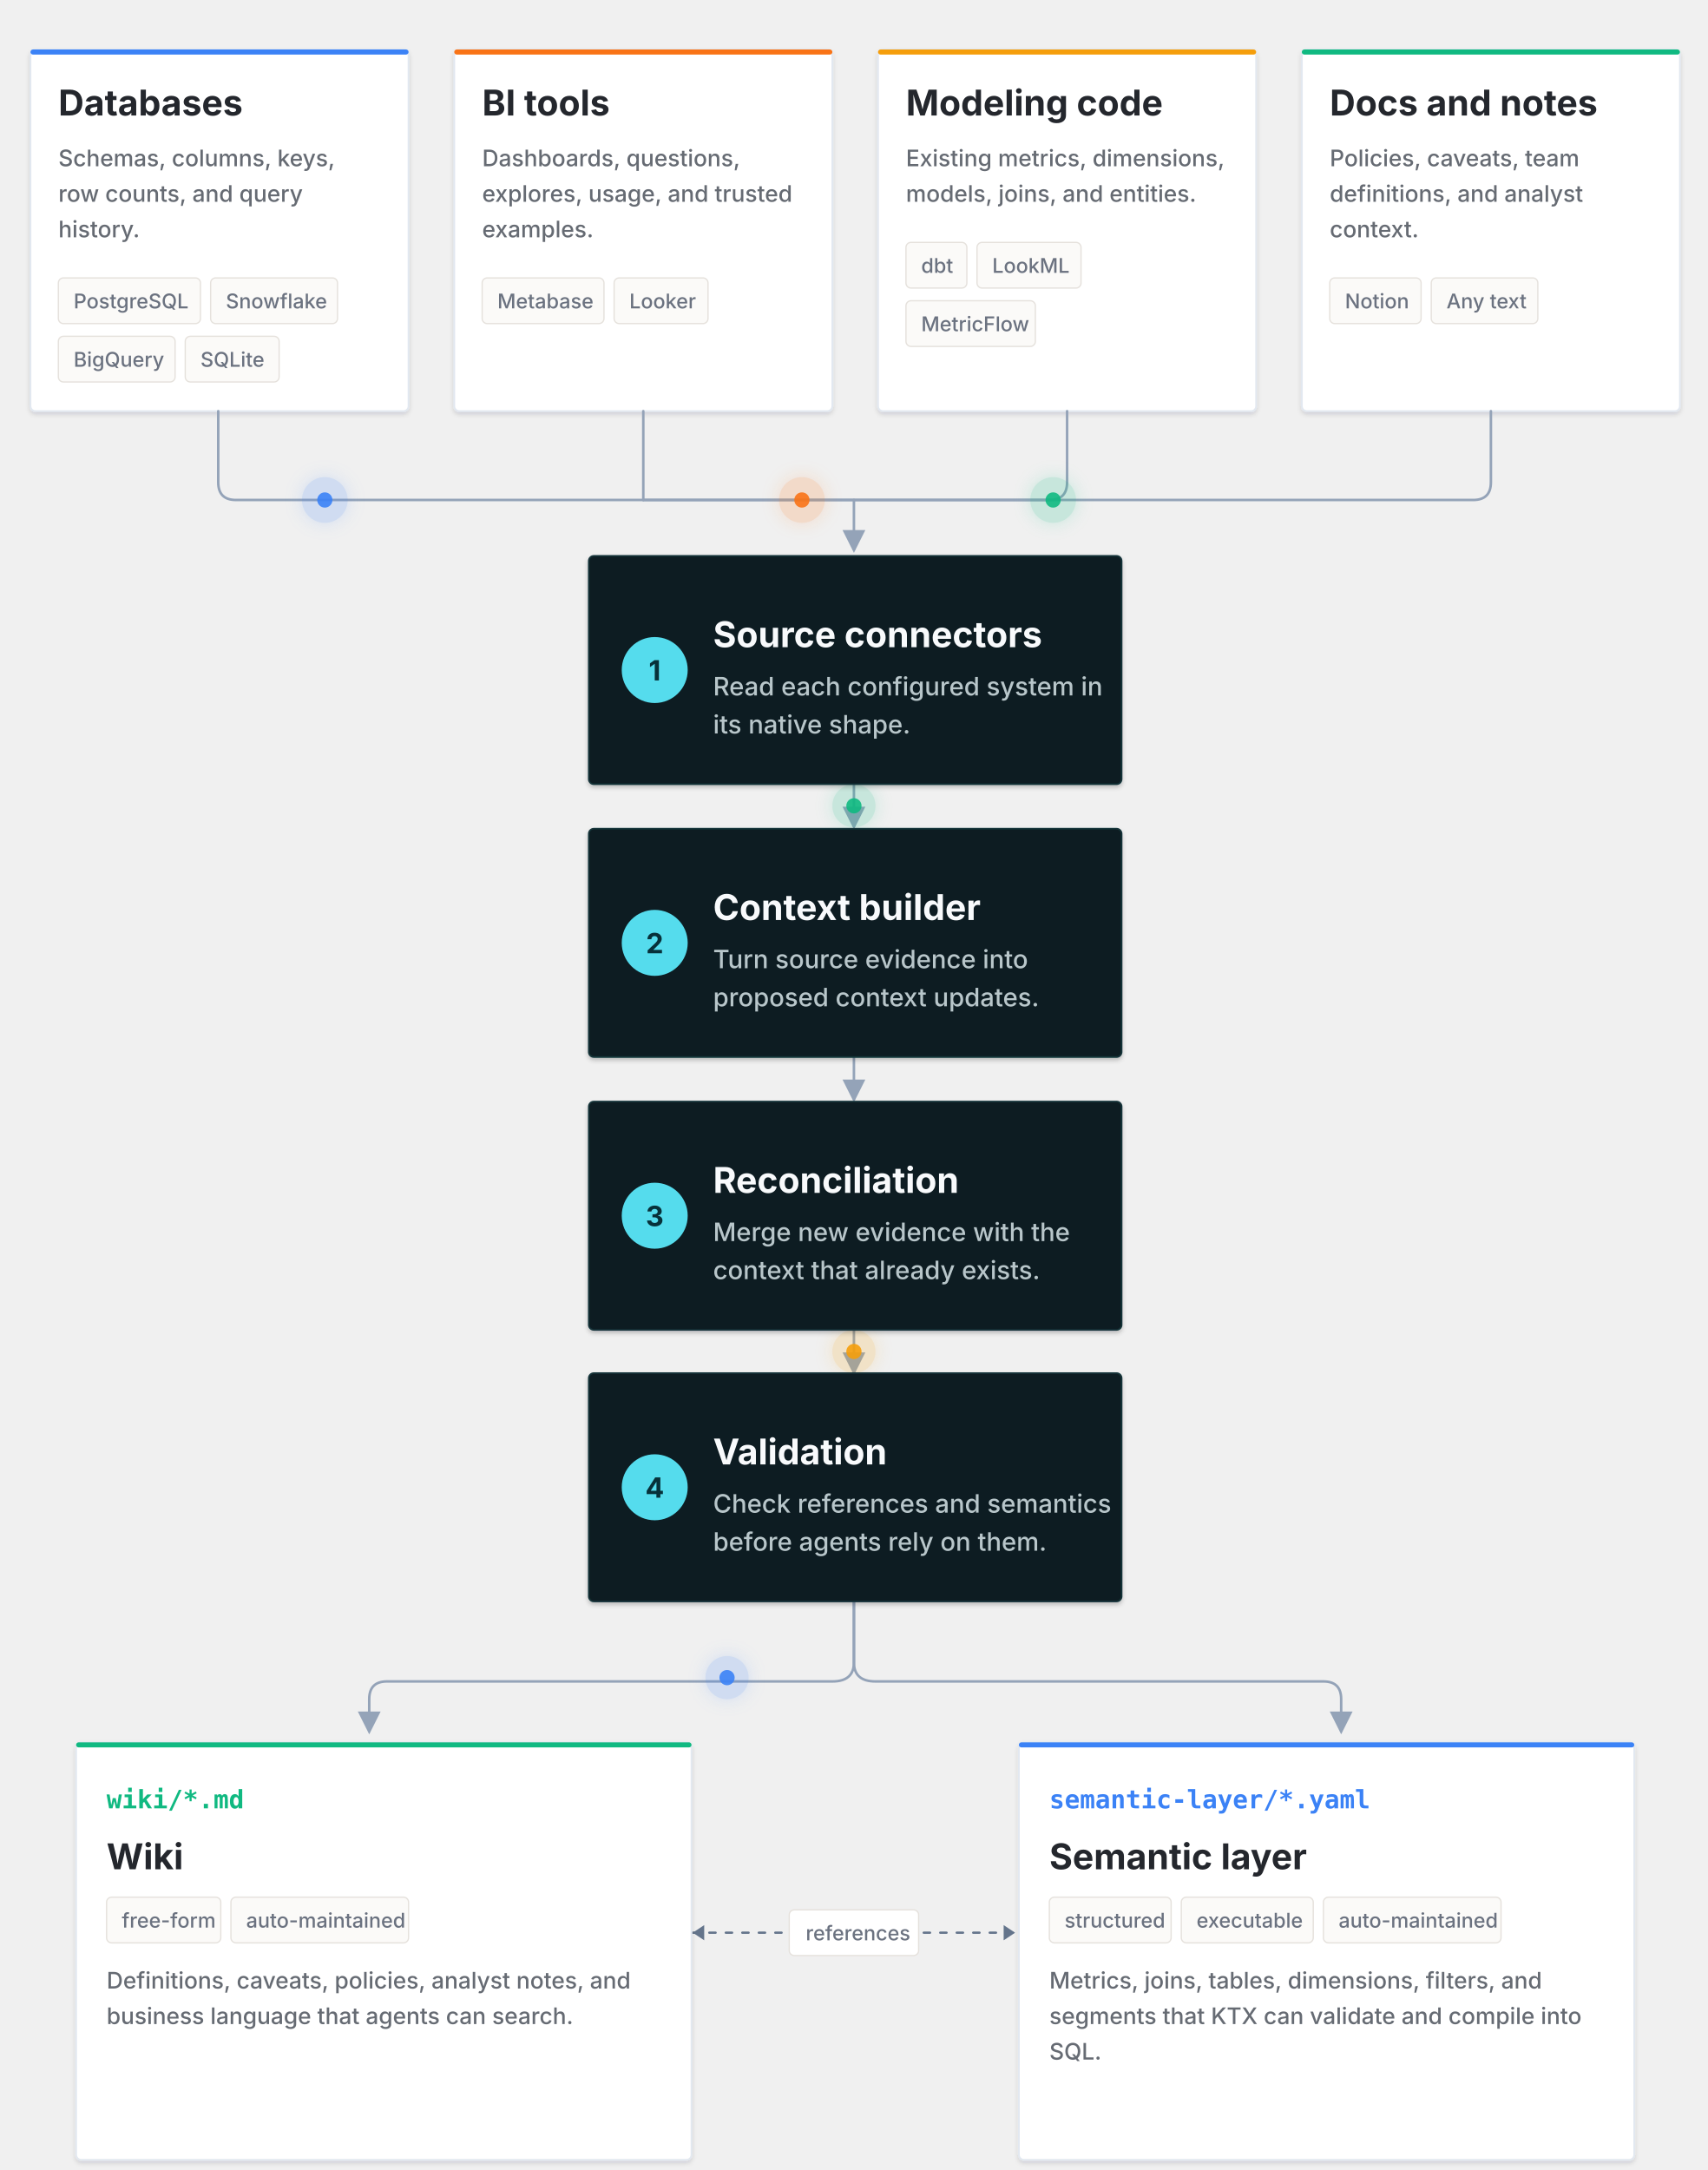
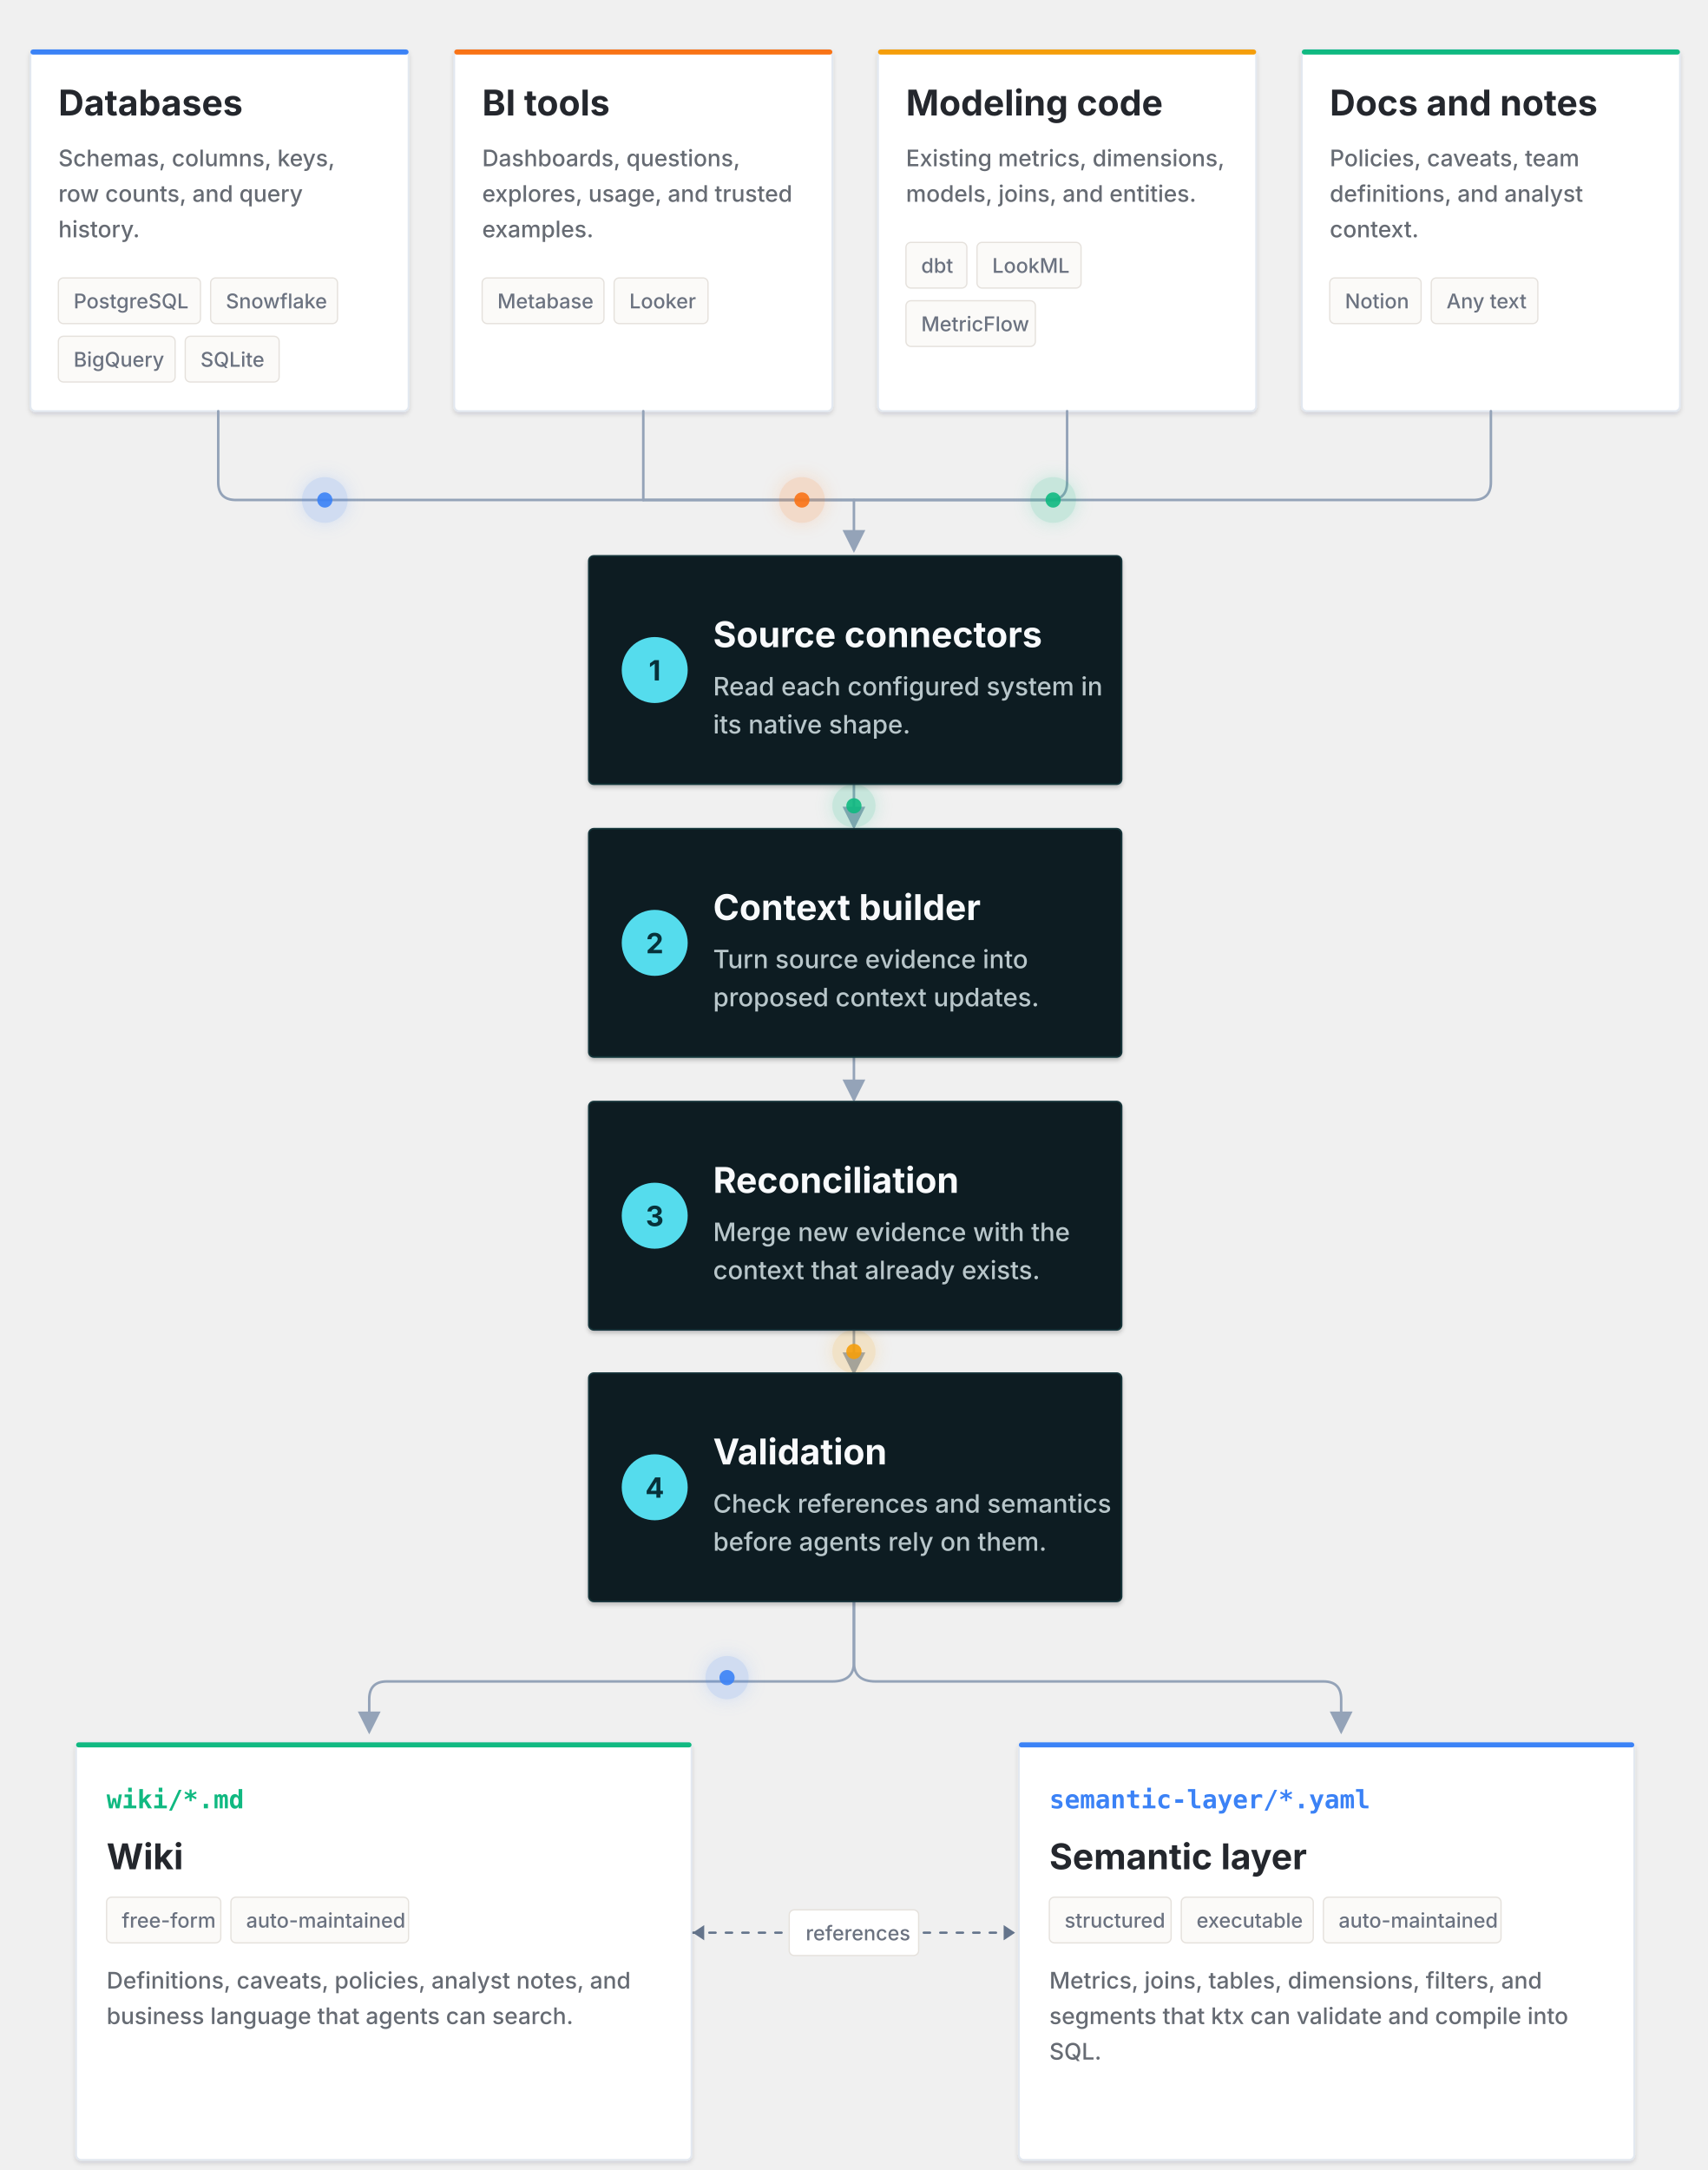
<svg xmlns="http://www.w3.org/2000/svg" width="1346" height="1710" viewBox="0 0 1346 1710" role="img" aria-labelledby="title desc">
  <defs>
    <filter id="card-shadow" x="-12%" y="-12%" width="124%" height="124%" color-interpolation-filters="sRGB">
      <feDropShadow dx="0" dy="2" stdDeviation="2" flood-color="#0f172a" flood-opacity="0.14" />
    </filter>
    <filter id="dark-shadow" x="-12%" y="-12%" width="124%" height="124%" color-interpolation-filters="sRGB">
      <feDropShadow dx="0" dy="2" stdDeviation="2" flood-color="#020617" flood-opacity="0.22" />
    </filter>
    <filter id="glow-blue" x="-160%" y="-160%" width="420%" height="420%">
      <feGaussianBlur stdDeviation="7" result="blur" />
      <feMerge>
        <feMergeNode in="blur" />
        <feMergeNode in="SourceGraphic" />
      </feMerge>
    </filter>
    <marker id="arrow" viewBox="0 0 10 10" refX="8.5" refY="5" markerWidth="9" markerHeight="9" orient="auto-start-reverse">
      <path d="M 0 0 L 10 5 L 0 10 z" fill="#94a3b8" />
    </marker>
    <style>
      .card { fill: #ffffff; stroke: #e2e8f0; stroke-width: 1.4; filter: url(#card-shadow); }
      .stage { fill: #0b1f23; stroke: #17343a; stroke-width: 1.2; filter: url(#dark-shadow); }
      .title { fill: #24272d; font: 700 28px Inter, Arial, sans-serif; }
      .body { fill: #666b73; font: 500 18px Inter, Arial, sans-serif; }
      .tag { fill: #6b7280; font: 500 16px Inter, Arial, sans-serif; }
      .mono { font: 700 20px "SFMono-Regular", Consolas, monospace; }
      .stage-title { fill: #f8fafc; font: 700 28px Inter, Arial, sans-serif; }
      .stage-body { fill: #b8c6ca; font: 500 20px Inter, Arial, sans-serif; }
      .index { fill: #07313a; font: 700 22px Inter, Arial, sans-serif; text-anchor: middle; dominant-baseline: middle; }
      .edge { fill: none; stroke: #94a3b8; stroke-width: 2; stroke-linecap: round; stroke-linejoin: round; }
      .dash { fill: none; stroke: #64748b; stroke-width: 1.8; stroke-dasharray: 5 8; stroke-linecap: round; }
    </style>
  </defs>
  <g id="source-cards">
    <g transform="translate(24 39)">
      <rect class="card" x="0" y="0" width="298" height="285" rx="4" />
      <rect x="0" y="0" width="298" height="4" rx="2" fill="#3b82f6" />
      <text class="title" x="22" y="52">Databases</text>
      <text class="body" x="22" y="92">Schemas, columns, keys,</text>
      <text class="body" x="22" y="120">row counts, and query</text>
      <text class="body" x="22" y="148">history.</text>
      <g transform="translate(22 180)">
        <rect x="0" y="0" width="112" height="36" rx="4" fill="#fbfaf8" stroke="#e5e1dc" />
        <text class="tag" x="12" y="24">PostgreSQL</text>
        <rect x="120" y="0" width="100" height="36" rx="4" fill="#fbfaf8" stroke="#e5e1dc" />
        <text class="tag" x="132" y="24">Snowflake</text>
        <rect x="0" y="46" width="92" height="36" rx="4" fill="#fbfaf8" stroke="#e5e1dc" />
        <text class="tag" x="12" y="70">BigQuery</text>
        <rect x="100" y="46" width="74" height="36" rx="4" fill="#fbfaf8" stroke="#e5e1dc" />
        <text class="tag" x="112" y="70">SQLite</text>
      </g>
    </g>
    <g transform="translate(358 39)">
      <rect class="card" x="0" y="0" width="298" height="285" rx="4" />
      <rect x="0" y="0" width="298" height="4" rx="2" fill="#f97316" />
      <text class="title" x="22" y="52">BI tools</text>
      <text class="body" x="22" y="92">Dashboards, questions,</text>
      <text class="body" x="22" y="120">explores, usage, and trusted</text>
      <text class="body" x="22" y="148">examples.</text>
      <g transform="translate(22 180)">
        <rect x="0" y="0" width="96" height="36" rx="4" fill="#fbfaf8" stroke="#e5e1dc" />
        <text class="tag" x="12" y="24">Metabase</text>
        <rect x="104" y="0" width="74" height="36" rx="4" fill="#fbfaf8" stroke="#e5e1dc" />
        <text class="tag" x="116" y="24">Looker</text>
      </g>
    </g>
    <g transform="translate(692 39)">
      <rect class="card" x="0" y="0" width="298" height="285" rx="4" />
      <rect x="0" y="0" width="298" height="4" rx="2" fill="#f59e0b" />
      <text class="title" x="22" y="52">Modeling code</text>
      <text class="body" x="22" y="92">Existing metrics, dimensions,</text>
      <text class="body" x="22" y="120">models, joins, and entities.</text>
      <g transform="translate(22 152)">
        <rect x="0" y="0" width="48" height="36" rx="4" fill="#fbfaf8" stroke="#e5e1dc" />
        <text class="tag" x="12" y="24">dbt</text>
        <rect x="56" y="0" width="82" height="36" rx="4" fill="#fbfaf8" stroke="#e5e1dc" />
        <text class="tag" x="68" y="24">LookML</text>
        <rect x="0" y="46" width="102" height="36" rx="4" fill="#fbfaf8" stroke="#e5e1dc" />
        <text class="tag" x="12" y="70">MetricFlow</text>
      </g>
    </g>
    <g transform="translate(1026 39)">
      <rect class="card" x="0" y="0" width="298" height="285" rx="4" />
      <rect x="0" y="0" width="298" height="4" rx="2" fill="#10b981" />
      <text class="title" x="22" y="52">Docs and notes</text>
      <text class="body" x="22" y="92">Policies, caveats, team</text>
      <text class="body" x="22" y="120">definitions, and analyst</text>
      <text class="body" x="22" y="148">context.</text>
      <g transform="translate(22 180)">
        <rect x="0" y="0" width="72" height="36" rx="4" fill="#fbfaf8" stroke="#e5e1dc" />
        <text class="tag" x="12" y="24">Notion</text>
        <rect x="80" y="0" width="84" height="36" rx="4" fill="#fbfaf8" stroke="#e5e1dc" />
        <text class="tag" x="92" y="24">Any text</text>
      </g>
    </g>
  </g>
  <g id="edges">
    <path class="edge" d="M172 324 V380 Q172 394 186 394 H507 Q507 394 507 380 V324" />
    <path class="edge" d="M841 324 V380 Q841 394 827 394 H507" />
    <path class="edge" d="M1175 324 V380 Q1175 394 1161 394 H673 Q673 394 673 408 V433" marker-end="url(#arrow)" />
    <path class="edge" d="M507 394 H673" />
    <path class="edge" d="M673 618 V651" marker-end="url(#arrow)" />
    <path class="edge" d="M673 833 V866" marker-end="url(#arrow)" />
    <path class="edge" d="M673 1048 V1081" marker-end="url(#arrow)" />
    <path class="edge" d="M673 1262 V1310 Q673 1325 656 1325 H305 Q291 1325 291 1339 V1364" marker-end="url(#arrow)" />
    <path class="edge" d="M673 1262 V1310 Q673 1325 690 1325 H1043 Q1057 1325 1057 1339 V1364" marker-end="url(#arrow)" />
    <path class="dash" d="M546 1523 H800" />
    <path d="M546 1523 l9 -6 v12 z" fill="#64748b" />
    <path d="M800 1523 l-9 -6 v12 z" fill="#64748b" />
  </g>
  <g id="particles">
    <circle cx="256" cy="394" r="18" fill="#3b82f6" opacity="0.18" filter="url(#glow-blue)" />
    <circle cx="256" cy="394" r="6" fill="#3b82f6" opacity="0.9" />
    <circle cx="632" cy="394" r="18" fill="#f97316" opacity="0.18" filter="url(#glow-blue)" />
    <circle cx="632" cy="394" r="6" fill="#f97316" opacity="0.9" />
    <circle cx="830" cy="394" r="18" fill="#10b981" opacity="0.18" filter="url(#glow-blue)" />
    <circle cx="830" cy="394" r="6" fill="#10b981" opacity="0.9" />
    <circle cx="673" cy="635" r="17" fill="#10b981" opacity="0.18" filter="url(#glow-blue)" />
    <circle cx="673" cy="635" r="6" fill="#10b981" opacity="0.9" />
    <circle cx="673" cy="1065" r="17" fill="#f59e0b" opacity="0.18" filter="url(#glow-blue)" />
    <circle cx="673" cy="1065" r="6" fill="#f59e0b" opacity="0.9" />
    <circle cx="573" cy="1322" r="17" fill="#3b82f6" opacity="0.18" filter="url(#glow-blue)" />
    <circle cx="573" cy="1322" r="6" fill="#3b82f6" opacity="0.9" />
  </g>
  <g id="stages">
    <g transform="translate(464 438)">
      <rect class="stage" x="0" y="0" width="420" height="180" rx="4" />
      <circle cx="52" cy="90" r="26" fill="#55dced" />
      <text class="index" x="52" y="90">1</text>
      <text class="stage-title" x="98" y="72">Source connectors</text>
      <text class="stage-body" x="98" y="110">Read each configured system in</text>
      <text class="stage-body" x="98" y="140">its native shape.</text>
    </g>
    <g transform="translate(464 653)">
      <rect class="stage" x="0" y="0" width="420" height="180" rx="4" />
      <circle cx="52" cy="90" r="26" fill="#55dced" />
      <text class="index" x="52" y="90">2</text>
      <text class="stage-title" x="98" y="72">Context builder</text>
      <text class="stage-body" x="98" y="110">Turn source evidence into</text>
      <text class="stage-body" x="98" y="140">proposed context updates.</text>
    </g>
    <g transform="translate(464 868)">
      <rect class="stage" x="0" y="0" width="420" height="180" rx="4" />
      <circle cx="52" cy="90" r="26" fill="#55dced" />
      <text class="index" x="52" y="90">3</text>
      <text class="stage-title" x="98" y="72">Reconciliation</text>
      <text class="stage-body" x="98" y="110">Merge new evidence with the</text>
      <text class="stage-body" x="98" y="140">context that already exists.</text>
    </g>
    <g transform="translate(464 1082)">
      <rect class="stage" x="0" y="0" width="420" height="180" rx="4" />
      <circle cx="52" cy="90" r="26" fill="#55dced" />
      <text class="index" x="52" y="90">4</text>
      <text class="stage-title" x="98" y="72">Validation</text>
      <text class="stage-body" x="98" y="110">Check references and semantics</text>
      <text class="stage-body" x="98" y="140">before agents rely on them.</text>
    </g>
  </g>
  <g id="outputs">
    <g transform="translate(60 1373)">
      <rect class="card" x="0" y="0" width="485" height="329" rx="4" />
      <rect x="0" y="0" width="485" height="4" rx="2" fill="#10b981" />
      <text class="mono" x="24" y="52" fill="#10b981">wiki/*.md</text>
      <text class="title" x="24" y="100">Wiki</text>
      <g transform="translate(24 122)">
        <rect x="0" y="0" width="90" height="36" rx="4" fill="#fbfaf8" stroke="#e5e1dc" />
        <text class="tag" x="12" y="24">free-form</text>
        <rect x="98" y="0" width="140" height="36" rx="4" fill="#fbfaf8" stroke="#e5e1dc" />
        <text class="tag" x="110" y="24">auto-maintained</text>
      </g>
      <text class="body" x="24" y="194">Definitions, caveats, policies, analyst notes, and</text>
      <text class="body" x="24" y="222">business language that agents can search.</text>
    </g>
    <g transform="translate(803 1373)">
      <rect class="card" x="0" y="0" width="485" height="329" rx="4" />
      <rect x="0" y="0" width="485" height="4" rx="2" fill="#3b82f6" />
      <text class="mono" x="24" y="52" fill="#3b82f6">semantic-layer/*.yaml</text>
      <text class="title" x="24" y="100">Semantic layer</text>
      <g transform="translate(24 122)">
        <rect x="0" y="0" width="96" height="36" rx="4" fill="#fbfaf8" stroke="#e5e1dc" />
        <text class="tag" x="12" y="24">structured</text>
        <rect x="104" y="0" width="104" height="36" rx="4" fill="#fbfaf8" stroke="#e5e1dc" />
        <text class="tag" x="116" y="24">executable</text>
        <rect x="216" y="0" width="140" height="36" rx="4" fill="#fbfaf8" stroke="#e5e1dc" />
        <text class="tag" x="228" y="24">auto-maintained</text>
      </g>
      <text class="body" x="24" y="194">Metrics, joins, tables, dimensions, filters, and</text>
-       <text class="body" x="24" y="222">segments that KTX can validate and compile into</text>
+       <text class="body" x="24" y="222">segments that ktx can validate and compile into</text>
      <text class="body" x="24" y="250">SQL.</text>
    </g>
    <g transform="translate(622 1505)">
      <rect x="0" y="0" width="102" height="36" rx="4" fill="#ffffff" stroke="#e5e1dc" />
      <text class="tag" x="13" y="24">references</text>
    </g>
  </g>
</svg>
